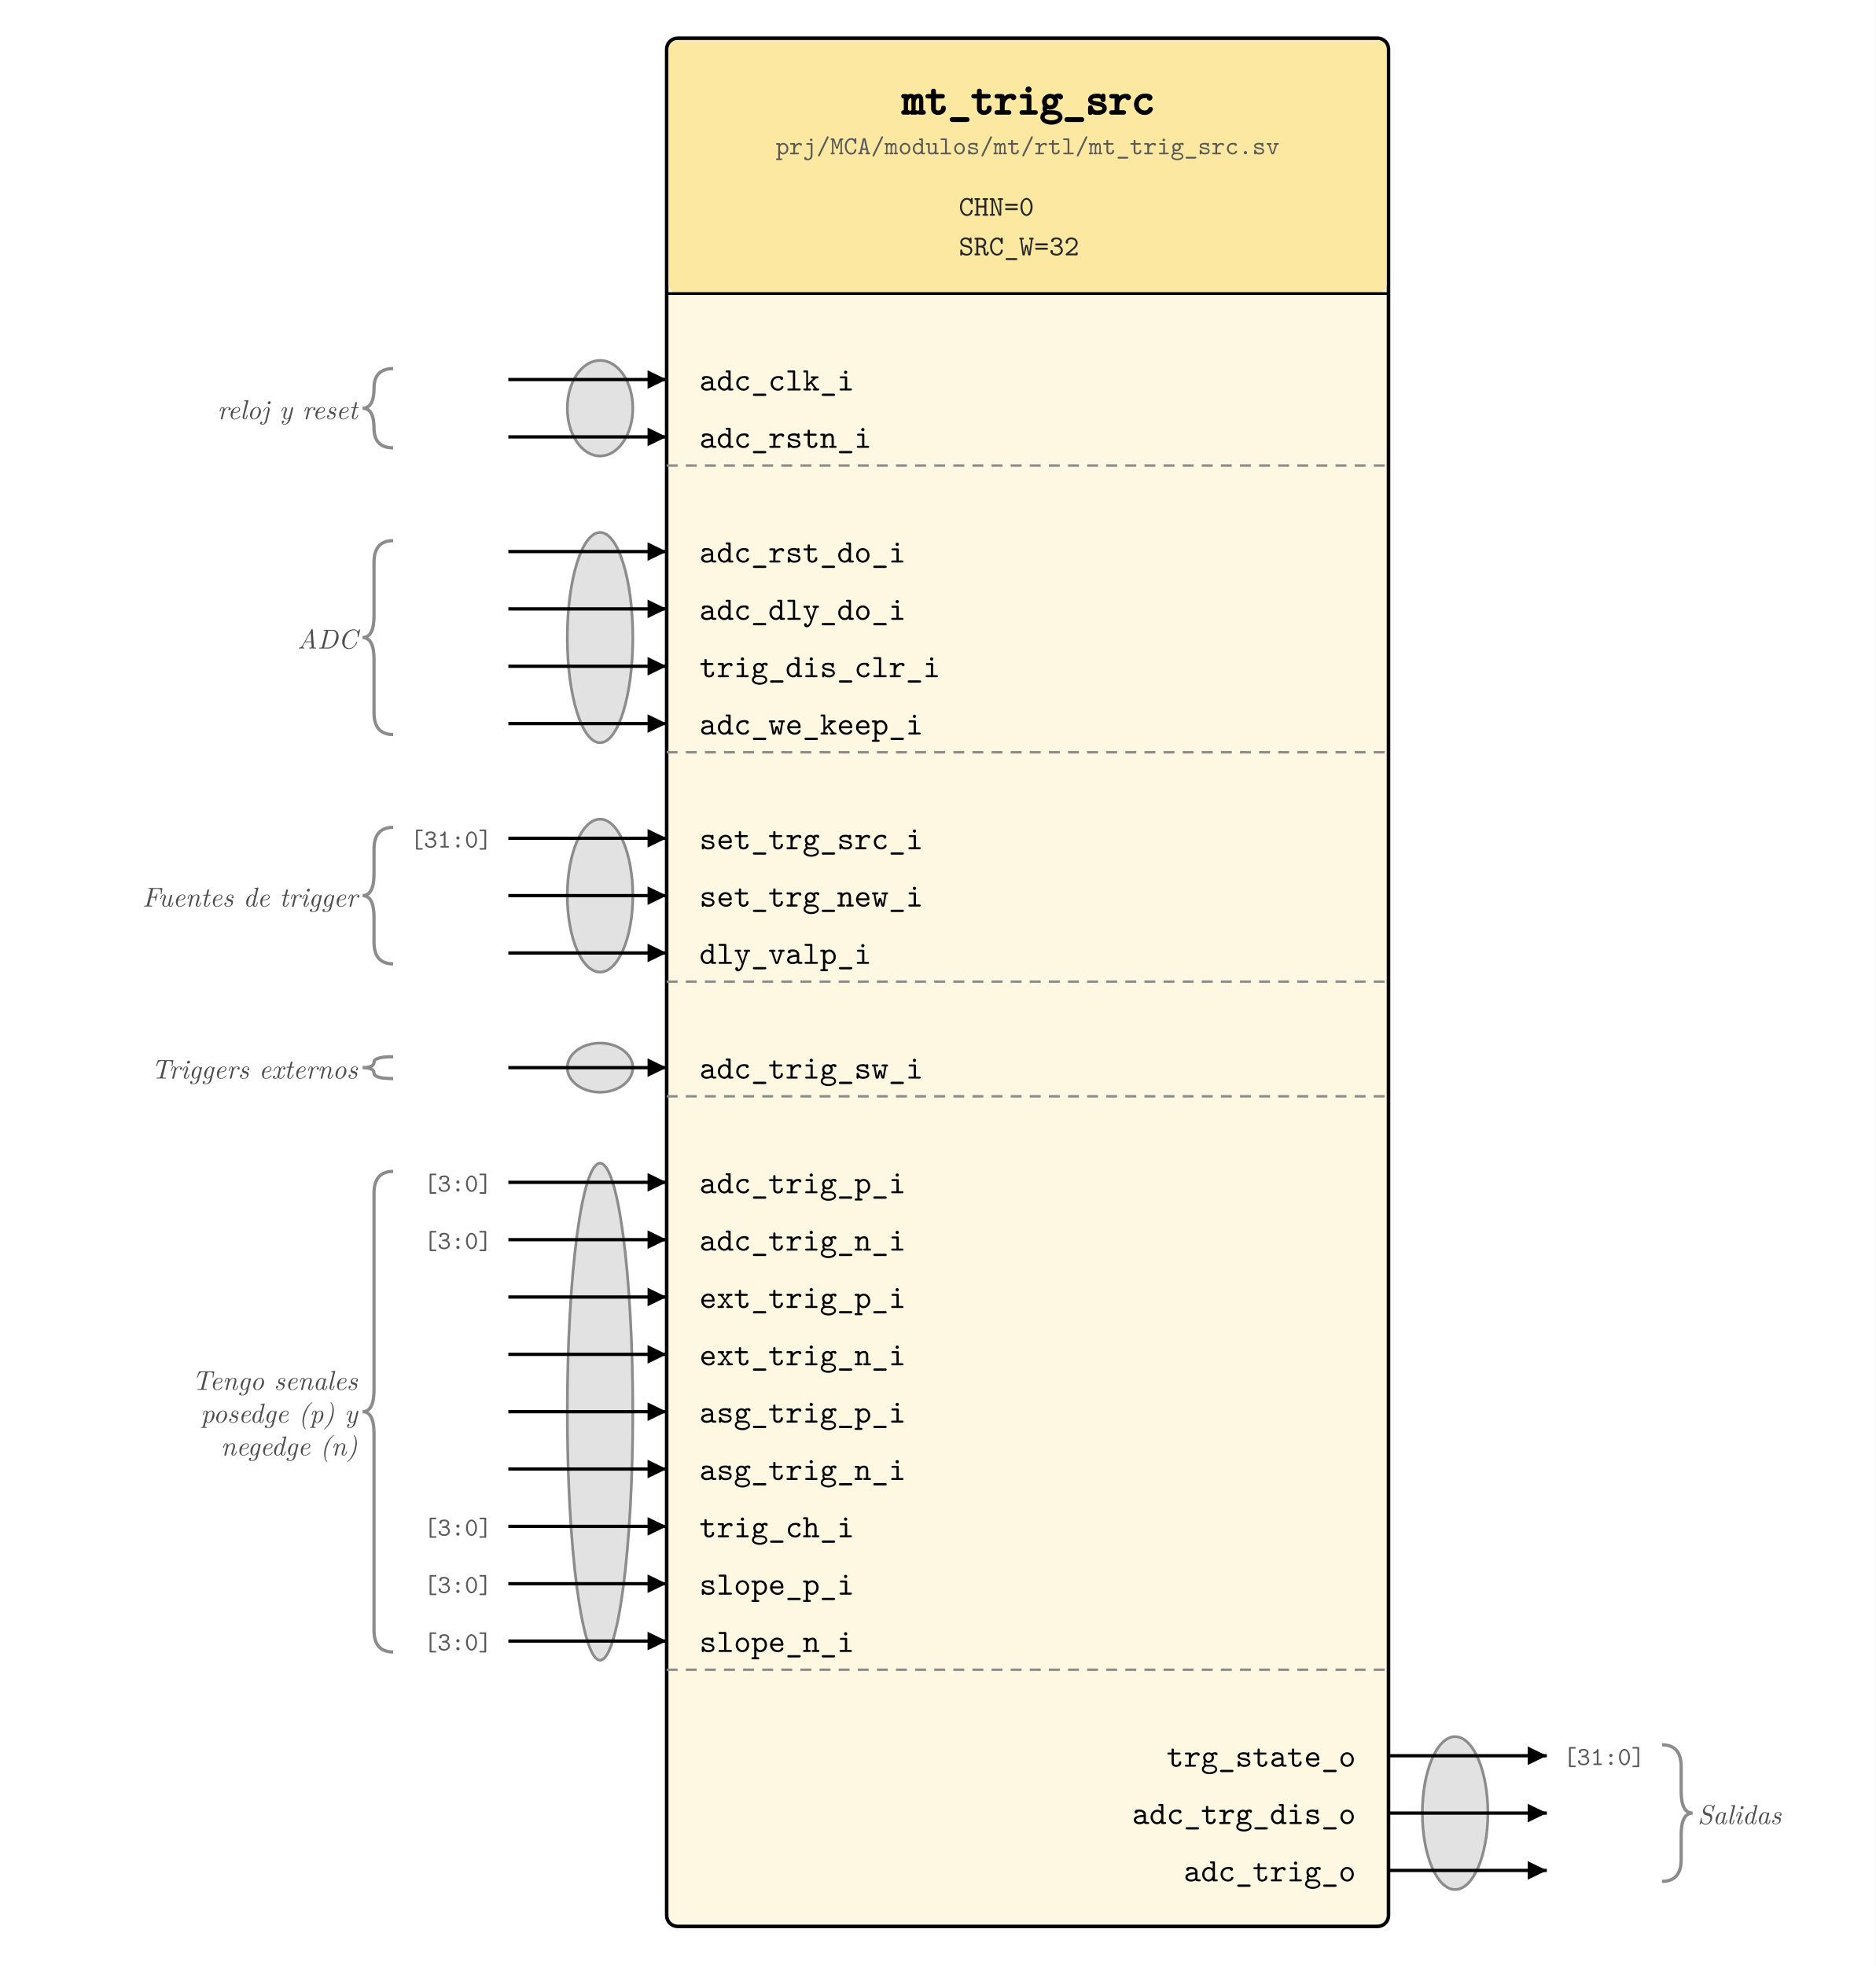
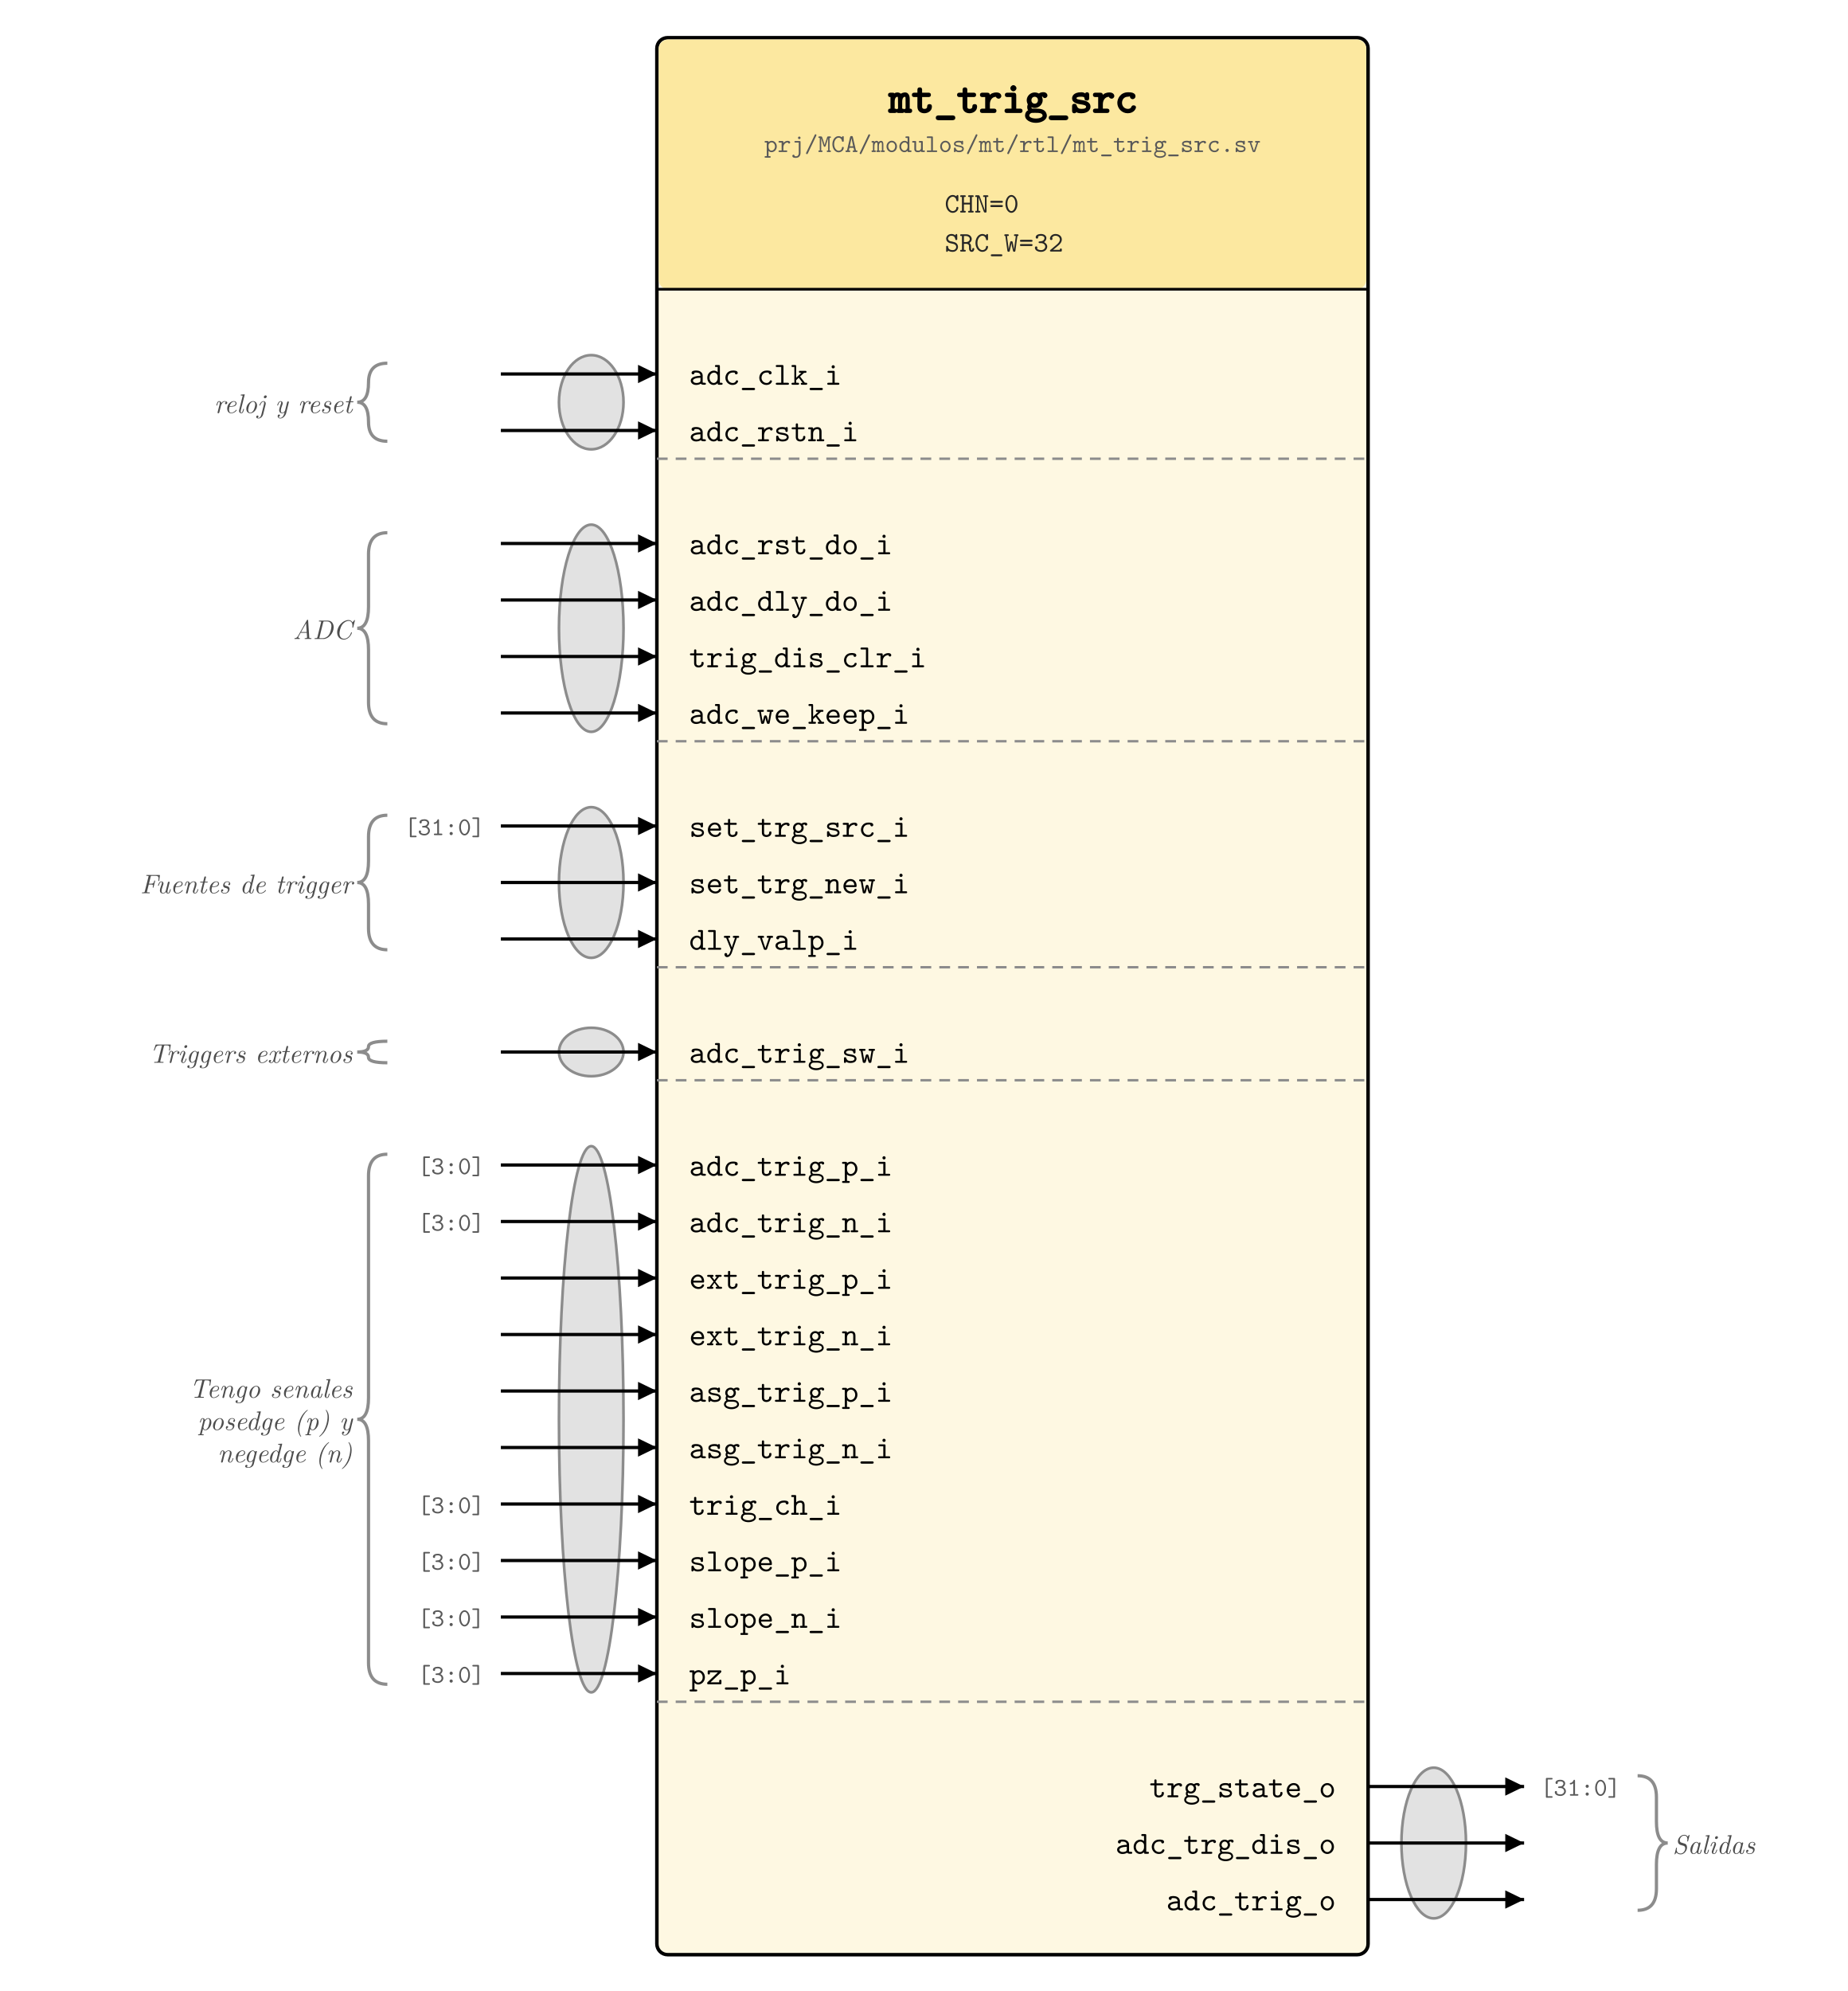
- <svg xmlns="http://www.w3.org/2000/svg" width="687" height="720" viewBox="0 0 687 720" font-family="&quot;Latin Modern Mono&quot;,&quot;CMU Typewriter Text&quot;,ui-monospace,SFMono-Regular,Menlo,Consolas,monospace">
+ <svg xmlns="http://www.w3.org/2000/svg" width="687" height="740" viewBox="0 0 687 740" font-family="&quot;Latin Modern Mono&quot;,&quot;CMU Typewriter Text&quot;,ui-monospace,SFMono-Regular,Menlo,Consolas,monospace">
  <style>
  .bg{fill:#ffffff}            .box{stroke:#000000;stroke-width:1.3}
  .hdr{stroke:none}
  .rule{stroke:#000000;stroke-width:1.0}
  .sep{stroke:#8c8c8c;stroke-width:0.9;stroke-dasharray:4 3}
  .pin{stroke:#000000;stroke-width:1.2;fill:none}
  .arr{fill:#000000;stroke:none}
  .nm{fill:#000000}            .wd{fill:#595959}
  .gp{fill:#4d4d4d;font-style:italic;font-family:"Latin Modern Roman","CMU Serif","Computer Modern Serif",Georgia,serif}
  .ti{fill:#000000;font-weight:700} .sb{fill:#595959} .pr{fill:#262626}
  .lg{fill:#4d4d4d;font-family:"Latin Modern Roman","CMU Serif","Computer Modern Serif",Georgia,serif}
  /* Tintes planos y no fill-opacity: hay renderers de SVG a PNG que ignoran la
     opacidad y dejan la elipse maciza, tapando los cables que abarca. */
  .brc{fill:none;stroke:#8c8c8c;stroke-width:1.2}
  .bus {fill:#e2e2e2;stroke:#8c8c8c;stroke-width:1.0}
  .busm{fill:#fdddbc;stroke:#000000;stroke-width:1.1}
  .buss{fill:#f8c6c6;stroke:#000000;stroke-width:1.1}
  .dotm{fill:#fccea0;stroke:#000000;stroke-width:1.1}
  .dots{fill:#f08080;stroke:#000000;stroke-width:1.1}
</style>
-   <rect class="bg" x="0" y="0" width="687" height="720" />
-   <rect class="box" x="244.2" y="14.0" width="264.4" height="691.5" rx="4" fill="#fef8e2" />
+   <rect class="bg" x="0" y="0" width="687" height="740" />
+   <rect class="box" x="244.2" y="14.0" width="264.4" height="712.5" rx="4" fill="#fef8e2" />
  <rect class="hdr" x="244.9" y="14.7" width="263.0" height="92.8" rx="3.5" fill="#fce8a0" />
  <text class="ti" x="376.4" y="42.0" font-size="16" text-anchor="middle">mt_trig_src</text>
  <text class="sb" x="376.4" y="56.5" font-size="9.5" text-anchor="middle">prj/MCA/modulos/mt/rtl/mt_trig_src.sv</text>
  <text class="pr" x="351.2" y="79.0" font-size="10.5">CHN=0</text>
  <text class="pr" x="351.2" y="93.5" font-size="10.5">SRC_W=32</text>
  <line class="rule" x1="244.2" y1="107.5" x2="508.6" y2="107.5" />
  <ellipse class="bus" cx="219.8" cy="149.5" rx="12.0" ry="17.5" />
  <path class="brc" d="M144.0,135.0 Q137.0,135.0 137.0,142.2 L137.0,142.2 Q137.0,149.5 132.8,149.5 Q137.0,149.5 137.0,156.8 L137.0,156.8 Q137.0,164.0 144.0,164.0" />
  <text class="gp" x="131.0" y="153.5" font-size="10" text-anchor="end">reloj y reset</text>
  <line class="pin" x1="186.2" y1="139.0" x2="244.2" y2="139.0" />
  <path class="arr" d="M237.2,135.6 L244.2,139.0 L237.2,142.4 Z" />
  <text class="nm" x="256.2" y="143.0" font-size="12">adc_clk_i</text>
  <line class="pin" x1="186.2" y1="160.0" x2="244.2" y2="160.0" />
  <path class="arr" d="M237.2,156.6 L244.2,160.0 L237.2,163.4 Z" />
  <text class="nm" x="256.2" y="164.0" font-size="12">adc_rstn_i</text>
  <line class="sep" x1="244.2" y1="170.5" x2="508.6" y2="170.5" />
  <ellipse class="bus" cx="219.8" cy="233.5" rx="12.0" ry="38.5" />
  <path class="brc" d="M144.0,198.0 Q137.0,198.0 137.0,206.0 L137.0,225.5 Q137.0,233.5 132.8,233.5 Q137.0,233.5 137.0,241.5 L137.0,261.0 Q137.0,269.0 144.0,269.0" />
  <text class="gp" x="131.0" y="237.5" font-size="10" text-anchor="end">ADC</text>
  <line class="pin" x1="186.2" y1="202.0" x2="244.2" y2="202.0" />
  <path class="arr" d="M237.2,198.6 L244.2,202.0 L237.2,205.4 Z" />
  <text class="nm" x="256.2" y="206.0" font-size="12">adc_rst_do_i</text>
  <line class="pin" x1="186.2" y1="223.0" x2="244.2" y2="223.0" />
  <path class="arr" d="M237.2,219.6 L244.2,223.0 L237.2,226.4 Z" />
  <text class="nm" x="256.2" y="227.0" font-size="12">adc_dly_do_i</text>
  <line class="pin" x1="186.2" y1="244.0" x2="244.2" y2="244.0" />
  <path class="arr" d="M237.2,240.6 L244.2,244.0 L237.2,247.4 Z" />
  <text class="nm" x="256.2" y="248.0" font-size="12">trig_dis_clr_i</text>
  <line class="pin" x1="186.2" y1="265.0" x2="244.2" y2="265.0" />
  <path class="arr" d="M237.2,261.6 L244.2,265.0 L237.2,268.4 Z" />
  <text class="nm" x="256.2" y="269.0" font-size="12">adc_we_keep_i</text>
  <line class="sep" x1="244.2" y1="275.5" x2="508.6" y2="275.5" />
  <ellipse class="bus" cx="219.8" cy="328.0" rx="12.0" ry="28.0" />
  <path class="brc" d="M144.0,303.0 Q137.0,303.0 137.0,311.0 L137.0,320.0 Q137.0,328.0 132.8,328.0 Q137.0,328.0 137.0,336.0 L137.0,345.0 Q137.0,353.0 144.0,353.0" />
  <text class="gp" x="131.0" y="332.0" font-size="10" text-anchor="end">Fuentes de trigger</text>
  <line class="pin" x1="186.2" y1="307.0" x2="244.2" y2="307.0" />
  <path class="arr" d="M237.2,303.6 L244.2,307.0 L237.2,310.4 Z" />
  <text class="wd" x="180.2" y="310.4" font-size="9.5" text-anchor="end">[31:0]</text>
  <text class="nm" x="256.2" y="311.0" font-size="12">set_trg_src_i</text>
  <line class="pin" x1="186.2" y1="328.0" x2="244.2" y2="328.0" />
  <path class="arr" d="M237.2,324.6 L244.2,328.0 L237.2,331.4 Z" />
  <text class="nm" x="256.2" y="332.0" font-size="12">set_trg_new_i</text>
  <line class="pin" x1="186.2" y1="349.0" x2="244.2" y2="349.0" />
  <path class="arr" d="M237.2,345.6 L244.2,349.0 L237.2,352.4 Z" />
  <text class="nm" x="256.2" y="353.0" font-size="12">dly_valp_i</text>
  <line class="sep" x1="244.2" y1="359.5" x2="508.6" y2="359.5" />
  <ellipse class="bus" cx="219.8" cy="391.0" rx="12.0" ry="9.0" />
  <path class="brc" d="M144.0,387.0 Q137.0,387.0 137.0,389.0 L137.0,389.0 Q137.0,391.0 132.8,391.0 Q137.0,391.0 137.0,393.0 L137.0,393.0 Q137.0,395.0 144.0,395.0" />
  <text class="gp" x="131.0" y="395.0" font-size="10" text-anchor="end">Triggers externos</text>
  <line class="pin" x1="186.2" y1="391.0" x2="244.2" y2="391.0" />
  <path class="arr" d="M237.2,387.6 L244.2,391.0 L237.2,394.4 Z" />
  <text class="nm" x="256.2" y="395.0" font-size="12">adc_trig_sw_i</text>
  <line class="sep" x1="244.2" y1="401.5" x2="508.6" y2="401.5" />
-   <ellipse class="bus" cx="219.8" cy="517.0" rx="12.0" ry="91.0" />
-   <path class="brc" d="M144.0,429.0 Q137.0,429.0 137.0,437.0 L137.0,509.0 Q137.0,517.0 132.8,517.0 Q137.0,517.0 137.0,525.0 L137.0,597.0 Q137.0,605.0 144.0,605.0" />
-   <text class="gp" x="131.0" y="509.0" font-size="10" text-anchor="end">Tengo senales</text>
-   <text class="gp" x="131.0" y="521.0" font-size="10" text-anchor="end">posedge (p) y</text>
-   <text class="gp" x="131.0" y="533.0" font-size="10" text-anchor="end">negedge (n)</text>
+   <ellipse class="bus" cx="219.8" cy="527.5" rx="12.0" ry="101.5" />
+   <path class="brc" d="M144.0,429.0 Q137.0,429.0 137.0,437.0 L137.0,519.5 Q137.0,527.5 132.8,527.5 Q137.0,527.5 137.0,535.5 L137.0,618.0 Q137.0,626.0 144.0,626.0" />
+   <text class="gp" x="131.0" y="519.5" font-size="10" text-anchor="end">Tengo senales</text>
+   <text class="gp" x="131.0" y="531.5" font-size="10" text-anchor="end">posedge (p) y</text>
+   <text class="gp" x="131.0" y="543.5" font-size="10" text-anchor="end">negedge (n)</text>
  <line class="pin" x1="186.2" y1="433.0" x2="244.2" y2="433.0" />
  <path class="arr" d="M237.2,429.6 L244.2,433.0 L237.2,436.4 Z" />
  <text class="wd" x="180.2" y="436.4" font-size="9.5" text-anchor="end">[3:0]</text>
  <text class="nm" x="256.2" y="437.0" font-size="12">adc_trig_p_i</text>
  <line class="pin" x1="186.2" y1="454.0" x2="244.2" y2="454.0" />
  <path class="arr" d="M237.2,450.6 L244.2,454.0 L237.2,457.4 Z" />
  <text class="wd" x="180.2" y="457.4" font-size="9.5" text-anchor="end">[3:0]</text>
  <text class="nm" x="256.2" y="458.0" font-size="12">adc_trig_n_i</text>
  <line class="pin" x1="186.2" y1="475.0" x2="244.2" y2="475.0" />
  <path class="arr" d="M237.2,471.6 L244.2,475.0 L237.2,478.4 Z" />
  <text class="nm" x="256.2" y="479.0" font-size="12">ext_trig_p_i</text>
  <line class="pin" x1="186.2" y1="496.0" x2="244.2" y2="496.0" />
  <path class="arr" d="M237.2,492.6 L244.2,496.0 L237.2,499.4 Z" />
  <text class="nm" x="256.2" y="500.0" font-size="12">ext_trig_n_i</text>
  <line class="pin" x1="186.2" y1="517.0" x2="244.2" y2="517.0" />
  <path class="arr" d="M237.2,513.6 L244.2,517.0 L237.2,520.4 Z" />
  <text class="nm" x="256.2" y="521.0" font-size="12">asg_trig_p_i</text>
  <line class="pin" x1="186.2" y1="538.0" x2="244.2" y2="538.0" />
  <path class="arr" d="M237.2,534.6 L244.2,538.0 L237.2,541.4 Z" />
  <text class="nm" x="256.2" y="542.0" font-size="12">asg_trig_n_i</text>
  <line class="pin" x1="186.2" y1="559.0" x2="244.2" y2="559.0" />
  <path class="arr" d="M237.2,555.6 L244.2,559.0 L237.2,562.4 Z" />
  <text class="wd" x="180.2" y="562.4" font-size="9.5" text-anchor="end">[3:0]</text>
  <text class="nm" x="256.2" y="563.0" font-size="12">trig_ch_i</text>
  <line class="pin" x1="186.2" y1="580.0" x2="244.2" y2="580.0" />
  <path class="arr" d="M237.2,576.6 L244.2,580.0 L237.2,583.4 Z" />
  <text class="wd" x="180.2" y="583.4" font-size="9.5" text-anchor="end">[3:0]</text>
  <text class="nm" x="256.2" y="584.0" font-size="12">slope_p_i</text>
  <line class="pin" x1="186.2" y1="601.0" x2="244.2" y2="601.0" />
  <path class="arr" d="M237.2,597.6 L244.2,601.0 L237.2,604.4 Z" />
  <text class="wd" x="180.2" y="604.4" font-size="9.5" text-anchor="end">[3:0]</text>
  <text class="nm" x="256.2" y="605.0" font-size="12">slope_n_i</text>
-   <line class="sep" x1="244.2" y1="611.5" x2="508.6" y2="611.5" />
-   <ellipse class="bus" cx="533.0" cy="664.0" rx="12.0" ry="28.0" />
-   <path class="brc" d="M608.8,639.0 Q615.8,639.0 615.8,647.0 L615.8,656.0 Q615.8,664.0 620.0,664.0 Q615.8,664.0 615.8,672.0 L615.8,681.0 Q615.8,689.0 608.8,689.0" />
-   <text class="gp" x="621.8" y="668.0" font-size="10" text-anchor="start">Salidas</text>
-   <line class="pin" x1="508.6" y1="643.0" x2="566.6" y2="643.0" />
-   <path class="arr" d="M559.6,639.6 L566.6,643.0 L559.6,646.4 Z" />
-   <text class="wd" x="572.6" y="646.4" font-size="9.5">[31:0]</text>
-   <text class="nm" x="496.6" y="647.0" font-size="12" text-anchor="end">trg_state_o</text>
+   <line class="pin" x1="186.2" y1="622.0" x2="244.2" y2="622.0" />
+   <path class="arr" d="M237.2,618.6 L244.2,622.0 L237.2,625.4 Z" />
+   <text class="wd" x="180.2" y="625.4" font-size="9.5" text-anchor="end">[3:0]</text>
+   <text class="nm" x="256.2" y="626.0" font-size="12">pz_p_i</text>
+   <line class="sep" x1="244.2" y1="632.5" x2="508.6" y2="632.5" />
+   <ellipse class="bus" cx="533.0" cy="685.0" rx="12.0" ry="28.0" />
+   <path class="brc" d="M608.8,660.0 Q615.8,660.0 615.8,668.0 L615.8,677.0 Q615.8,685.0 620.0,685.0 Q615.8,685.0 615.8,693.0 L615.8,702.0 Q615.8,710.0 608.8,710.0" />
+   <text class="gp" x="621.8" y="689.0" font-size="10" text-anchor="start">Salidas</text>
  <line class="pin" x1="508.6" y1="664.0" x2="566.6" y2="664.0" />
  <path class="arr" d="M559.6,660.6 L566.6,664.0 L559.6,667.4 Z" />
-   <text class="nm" x="496.6" y="668.0" font-size="12" text-anchor="end">adc_trg_dis_o</text>
+   <text class="wd" x="572.6" y="667.4" font-size="9.5">[31:0]</text>
+   <text class="nm" x="496.6" y="668.0" font-size="12" text-anchor="end">trg_state_o</text>
  <line class="pin" x1="508.6" y1="685.0" x2="566.6" y2="685.0" />
  <path class="arr" d="M559.6,681.6 L566.6,685.0 L559.6,688.4 Z" />
-   <text class="nm" x="496.6" y="689.0" font-size="12" text-anchor="end">adc_trig_o</text>
+   <text class="nm" x="496.6" y="689.0" font-size="12" text-anchor="end">adc_trg_dis_o</text>
+   <line class="pin" x1="508.6" y1="706.0" x2="566.6" y2="706.0" />
+   <path class="arr" d="M559.6,702.6 L566.6,706.0 L559.6,709.4 Z" />
+   <text class="nm" x="496.6" y="710.0" font-size="12" text-anchor="end">adc_trig_o</text>
</svg>
